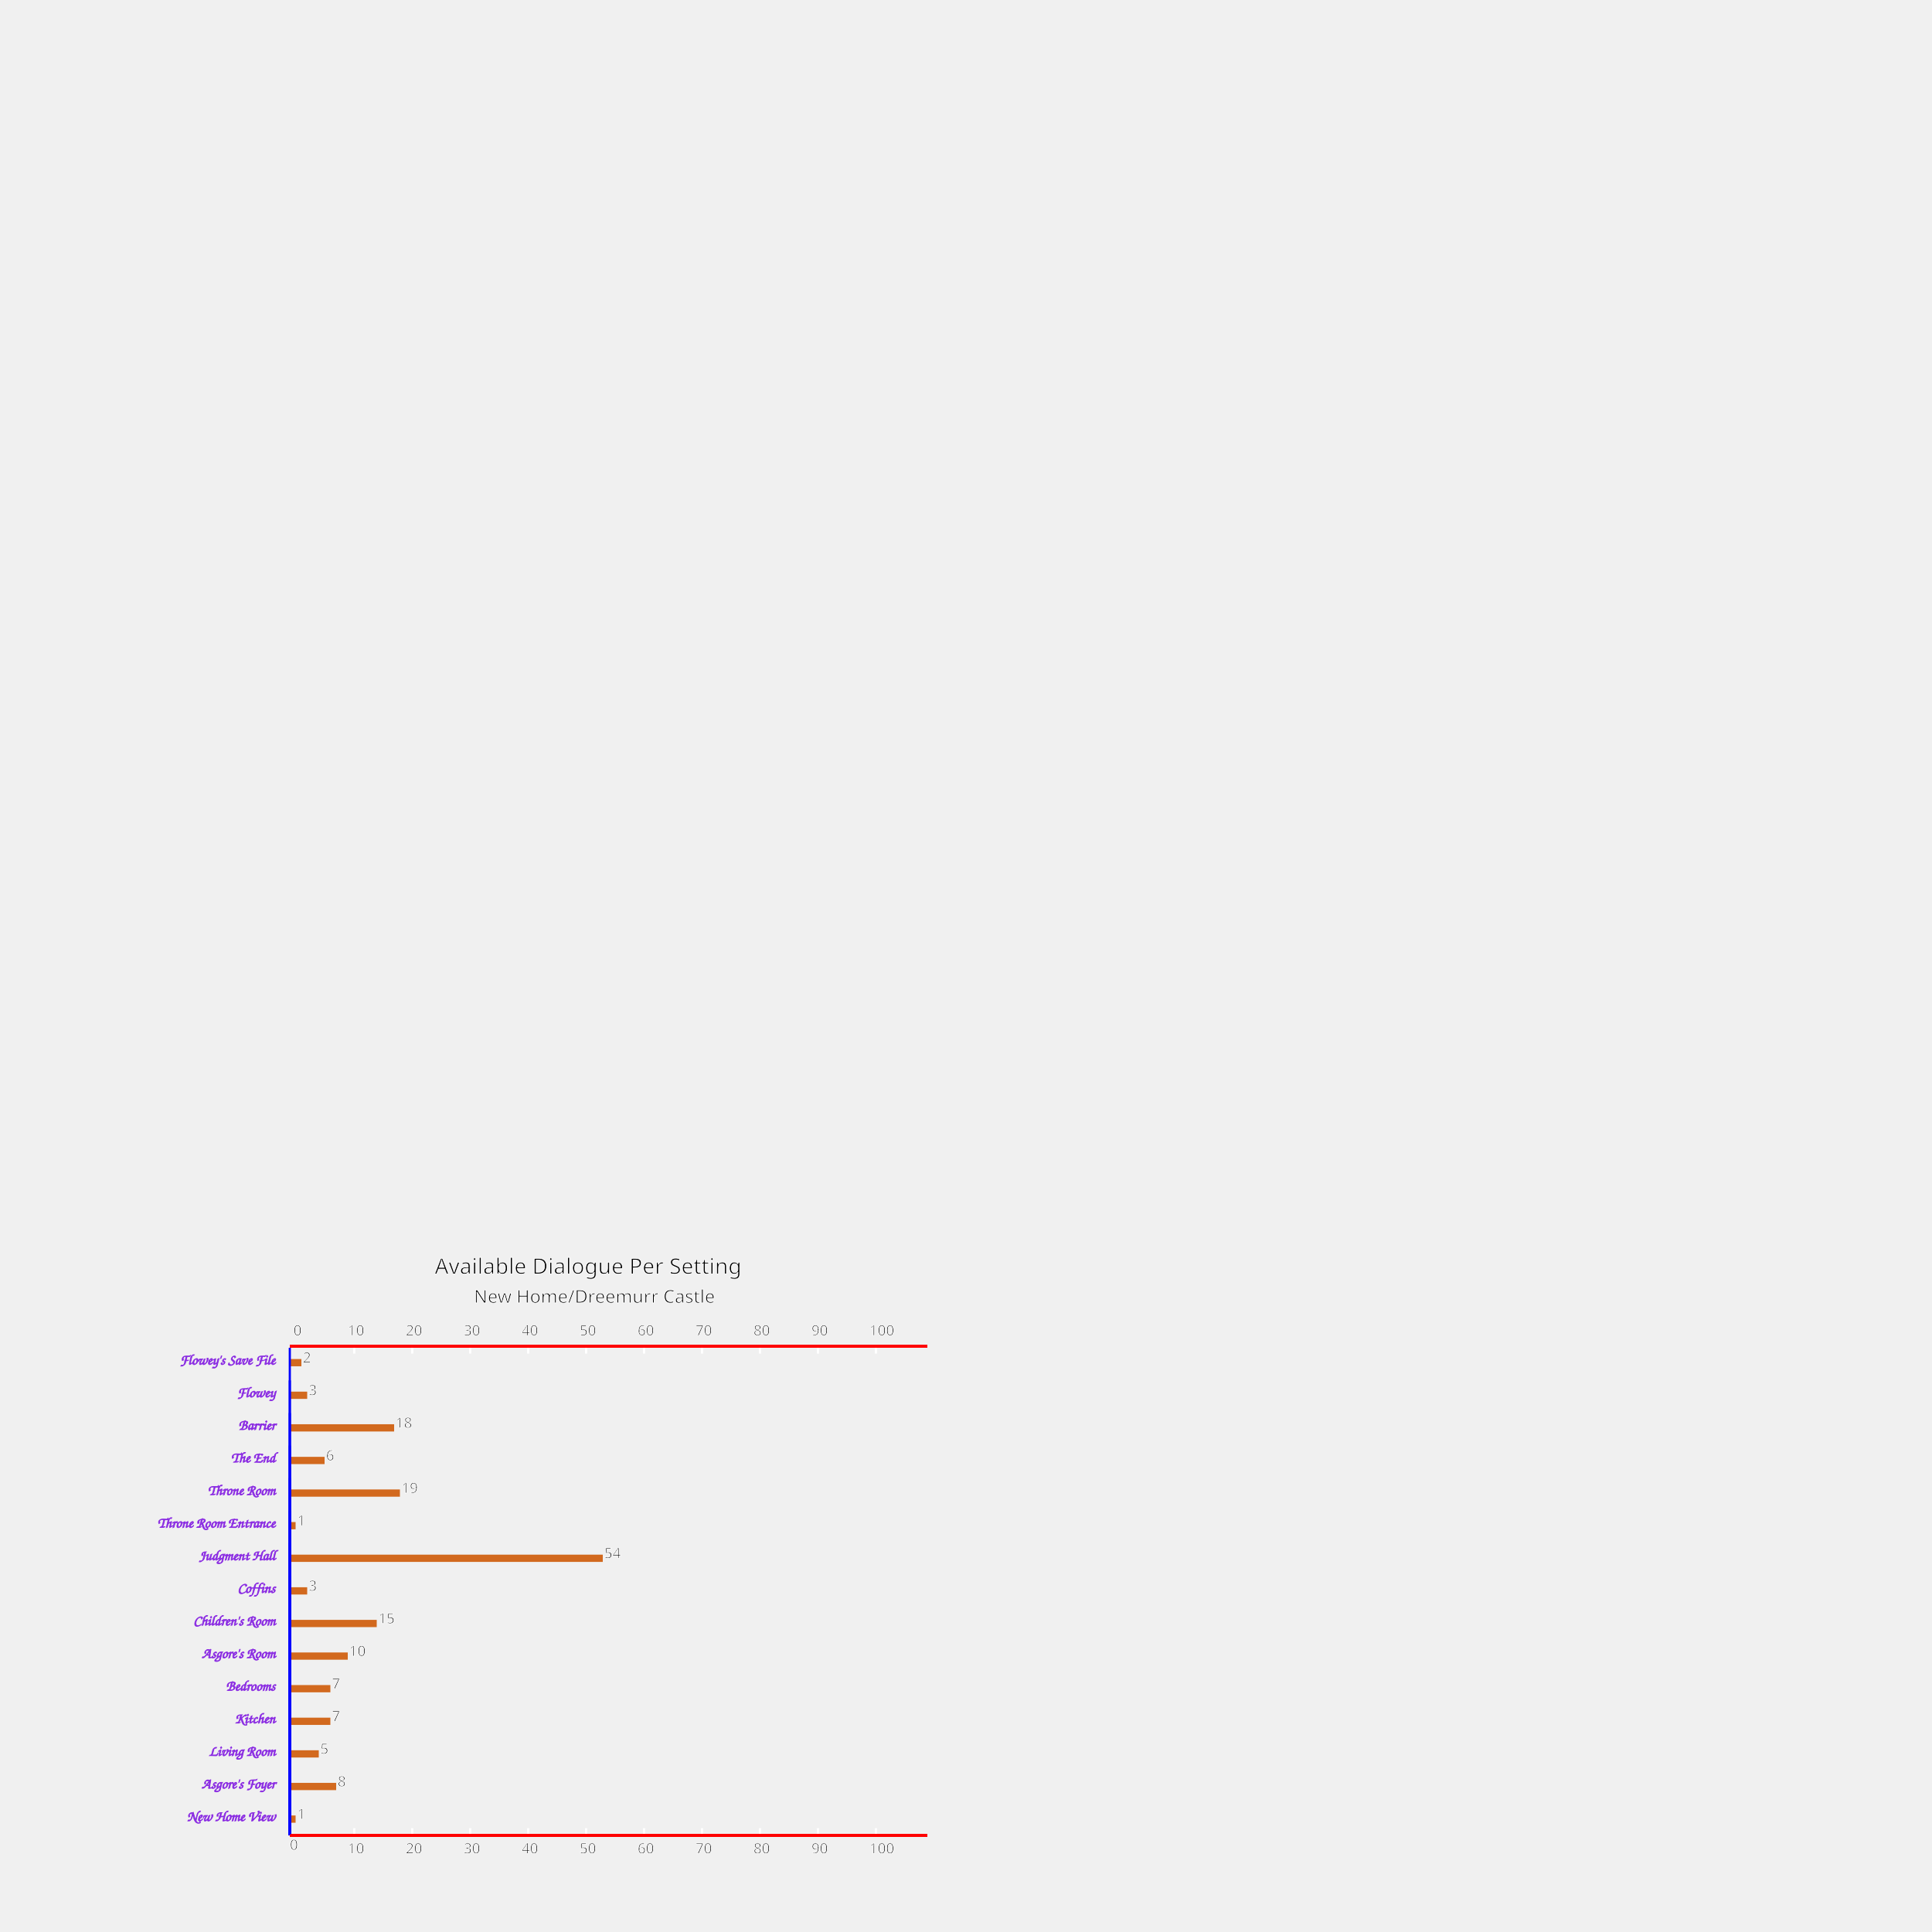
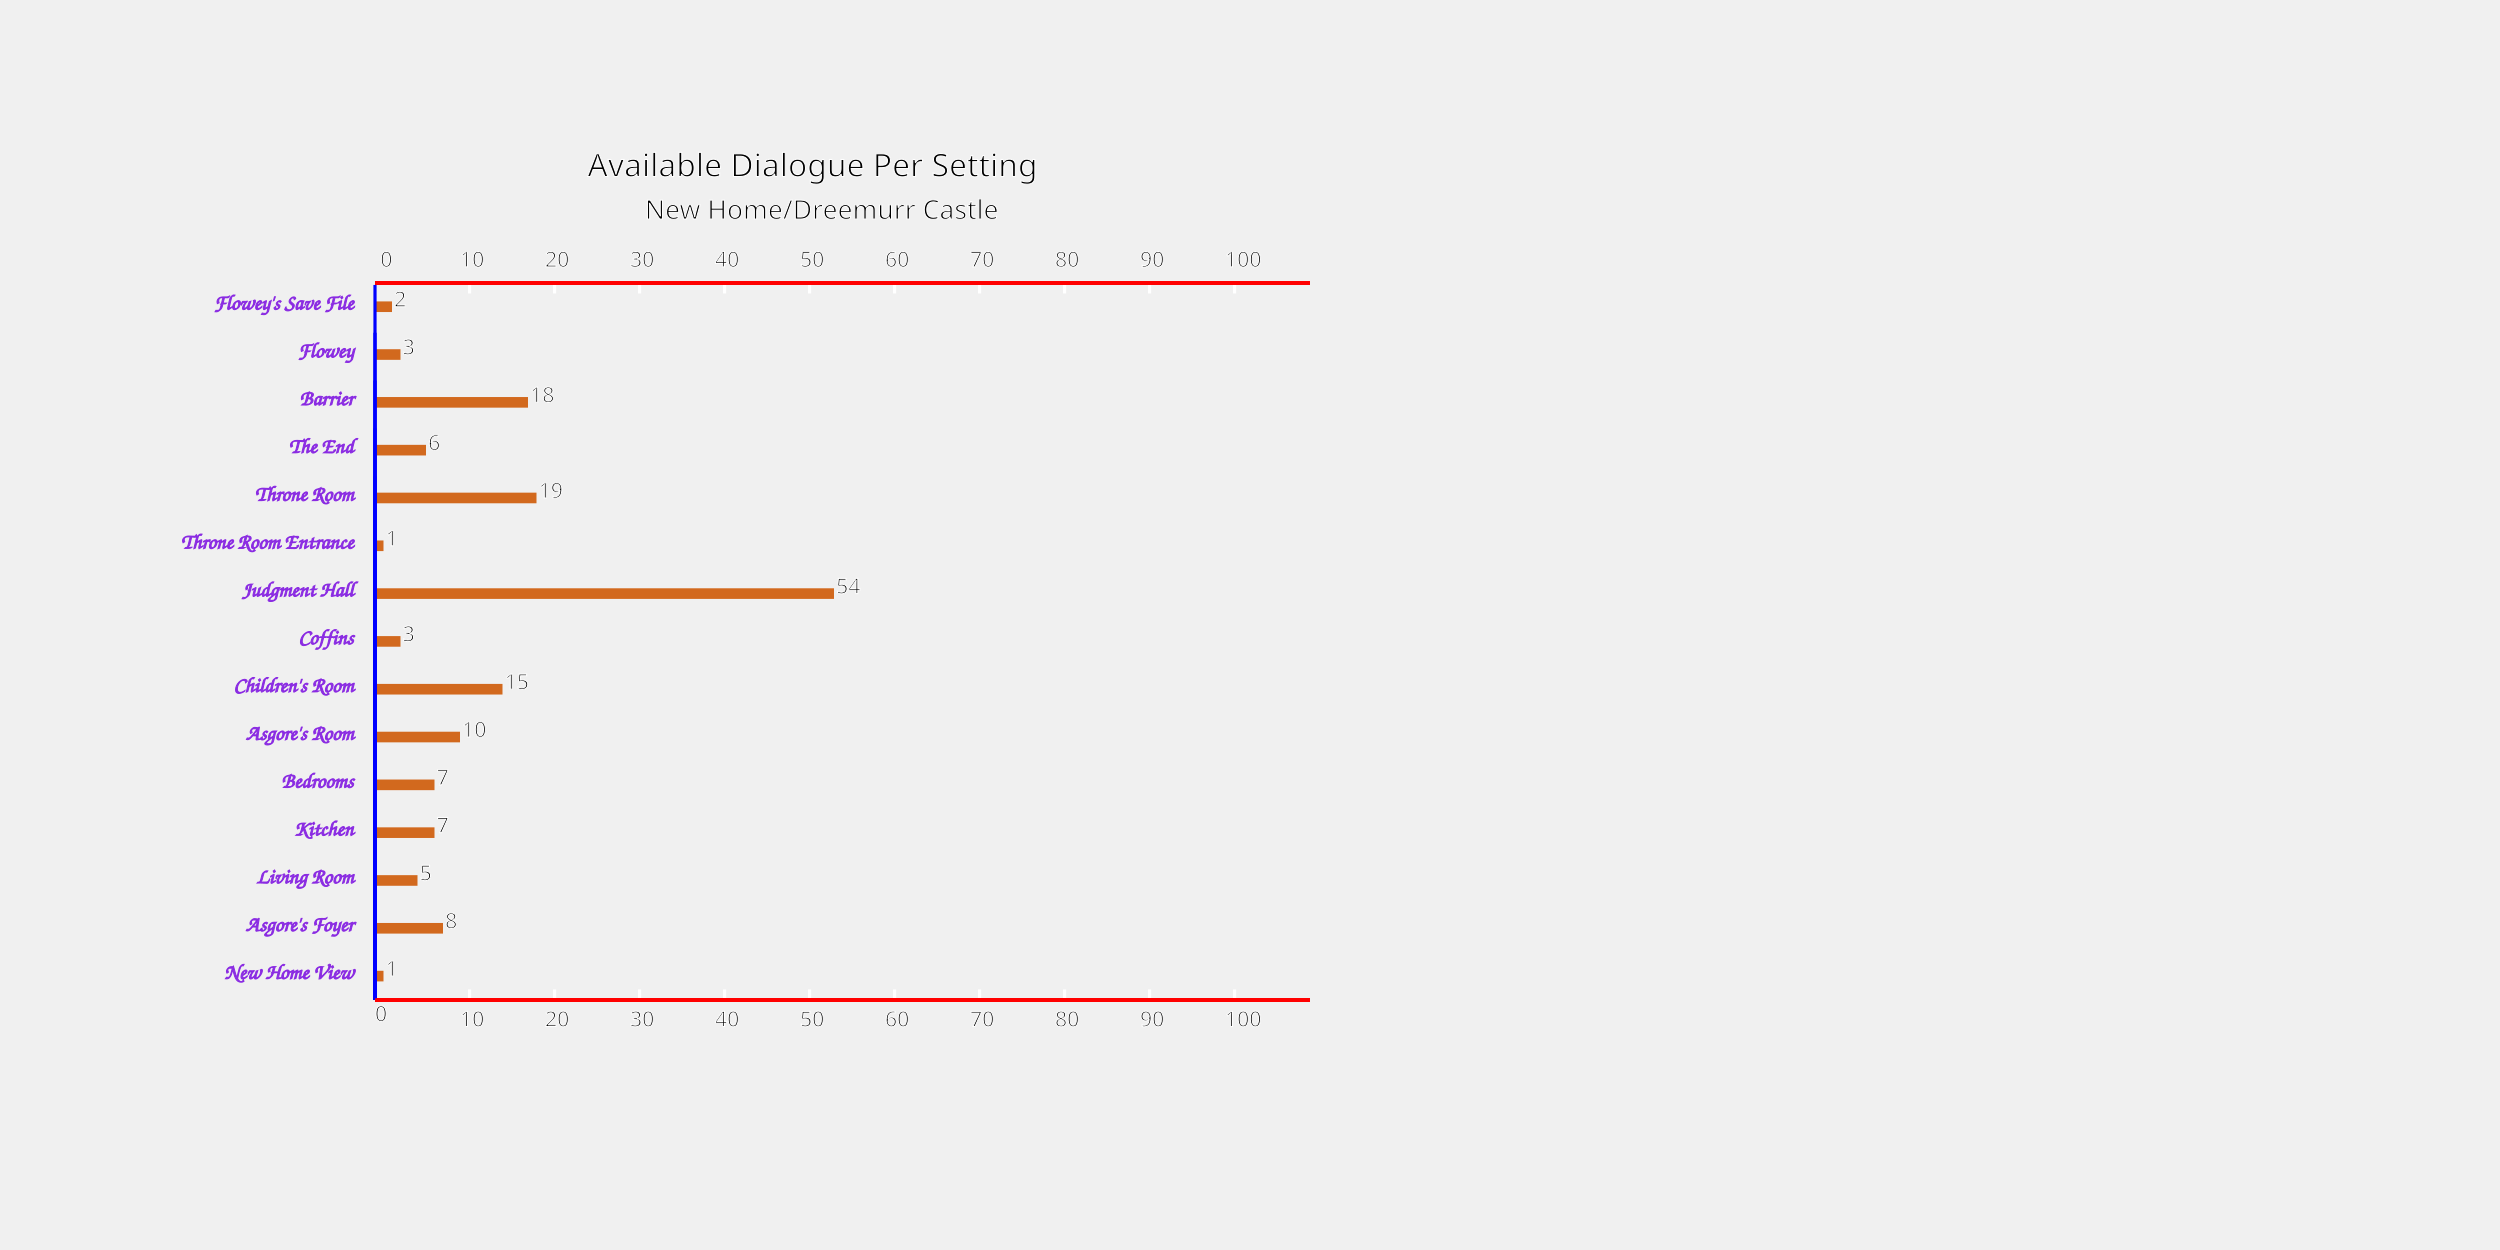
- <svg xmlns="http://www.w3.org/2000/svg" width="2000" height="2000" style="background-color: black;">
-   <g transform="translate(300, 1900), scale(.75)">
+ <svg xmlns="http://www.w3.org/2000/svg" width="2000" height="1000" style="background-color: black;">
+   <g transform="translate(300, 800), scale(.85)">
    <text x="0" y="20" font-size="20" font-family="papyrus" stroke="white">0</text>
    <text x="80" y="25" font-size="20" font-family="papyrus" stroke="white">10</text>
    <line x1="89" x2="89" y1="0" y2="-10" stroke-width="3" stroke="white" />
    <text x="160" y="25" font-size="20" font-family="papyrus" stroke="white">20</text>
    <line x1="169" x2="169" y1="0" y2="-10" stroke-width="3" stroke="white" />
    <text x="240" y="25" font-size="20" font-family="papyrus" stroke="white">30</text>
    <line x1="249" x2="249" y1="0" y2="-10" stroke-width="3" stroke="white" />
    <text x="320" y="25" font-size="20" font-family="papyrus" stroke="white">40</text>
    <line x1="329" x2="329" y1="0" y2="-10" stroke-width="3" stroke="white" />
    <text x="400" y="25" font-size="20" font-family="papyrus" stroke="white">50</text>
    <line x1="409" x2="409" y1="0" y2="-10" stroke-width="3" stroke="white" />
    <text x="480" y="25" font-size="20" font-family="papyrus" stroke="white">60</text>
    <line x1="489" x2="489" y1="0" y2="-10" stroke-width="3" stroke="white" />
    <text x="560" y="25" font-size="20" font-family="papyrus" stroke="white">70</text>
    <line x1="569" x2="569" y1="0" y2="-10" stroke-width="3" stroke="white" />
    <text x="640" y="25" font-size="20" font-family="papyrus" stroke="white">80</text>
    <line x1="649" x2="649" y1="0" y2="-10" stroke-width="3" stroke="white" />
    <text x="720" y="25" font-size="20" font-family="papyrus" stroke="white">90</text>
    <line x1="729" x2="729" y1="0" y2="-10" stroke-width="3" stroke="white" />
    <text x="800" y="25" font-size="20" font-family="papyrus" stroke="white">100</text>
    <line x1="809" x2="809" y1="0" y2="-10" stroke-width="3" stroke="white" />
    <text x="5" y="-690" font-size="20" font-family="papyrus" stroke="white">0</text>
    <text x="80" y="-690" font-size="20" font-family="papyrus" stroke="white">10</text>
    <line x1="89" x2="89" y1="-675" y2="-665" stroke-width="3" stroke="white" />
    <text x="160" y="-690" font-size="20" font-family="papyrus" stroke="white">20</text>
    <line x1="169" x2="169" y1="-675" y2="-665" stroke-width="3" stroke="white" />
    <text x="240" y="-690" font-size="20" font-family="papyrus" stroke="white">30</text>
    <line x1="249" x2="249" y1="-675" y2="-665" stroke-width="3" stroke="white" />
    <text x="320" y="-690" font-size="20" font-family="papyrus" stroke="white">40</text>
    <line x1="329" x2="329" y1="-675" y2="-665" stroke-width="3" stroke="white" />
    <text x="400" y="-690" font-size="20" font-family="papyrus" stroke="white">50</text>
    <line x1="409" x2="409" y1="-675" y2="-665" stroke-width="3" stroke="white" />
    <text x="480" y="-690" font-size="20" font-family="papyrus" stroke="white">60</text>
    <line x1="489" x2="489" y1="-675" y2="-665" stroke-width="3" stroke="white" />
    <text x="560" y="-690" font-size="20" font-family="papyrus" stroke="white">70</text>
    <line x1="569" x2="569" y1="-675" y2="-665" stroke-width="3" stroke="white" />
    <text x="640" y="-690" font-size="20" font-family="papyrus" stroke="white">80</text>
    <line x1="649" x2="649" y1="-675" y2="-665" stroke-width="3" stroke="white" />
    <text x="720" y="-690" font-size="20" font-family="papyrus" stroke="white">90</text>
    <line x1="729" x2="729" y1="-675" y2="-665" stroke-width="3" stroke="white" />
    <text x="800" y="-690" font-size="20" font-family="papyrus" stroke="white">100</text>
    <line x1="809" x2="809" y1="-675" y2="-665" stroke-width="3" stroke="white" />
    <text x="200" y="-775" stroke="white" font-size="30" font-family="papyrus">Available Dialogue Per
                  Setting
            </text>
    <text x="254" y="-735" stroke="white" font-size="25" font-family="papyrus">New Home/Dreemurr Castle</text>
    <g>
      <text x="-20" y="-20" fill="blueviolet" text-anchor="end" font-size="20" font-family="comic sans Ms" stroke="blueviolet">New Home View</text>
      <line x1="0" x2="8" y1="-22.5" y2="-22.5" stroke="chocolate" stroke-width="10" />
      <text x="10" y="-22.5" font-size="20" font-family="papyrus" stroke="white">1</text>
    </g>
    <line x1="0" y1="0" x2="0" y2="-43" stroke-width="3" stroke="blue" />
    <line x1="0" y1="0" x2="880" y2="0" stroke-width="3" stroke="red" />
    <line x1="0" y1="-675" x2="880" y2="-675" stroke-width="3" stroke="red" />
    <g>
      <text x="-20" y="-65" fill="blueviolet" text-anchor="end" font-size="20" font-family="comic sans Ms" stroke="blueviolet">Asgore's Foyer</text>
      <line x1="0" x2="64" y1="-67.5" y2="-67.5" stroke="chocolate" stroke-width="10" />
      <text x="66" y="-67.5" font-size="20" font-family="papyrus" stroke="white">8</text>
    </g>
    <line x1="0" y1="0" x2="0" y2="-88" stroke-width="3" stroke="blue" />
    <line x1="0" y1="0" x2="880" y2="0" stroke-width="3" stroke="red" />
    <line x1="0" y1="-675" x2="880" y2="-675" stroke-width="3" stroke="red" />
    <g>
      <text x="-20" y="-110" fill="blueviolet" text-anchor="end" font-size="20" font-family="comic sans Ms" stroke="blueviolet">Living Room</text>
      <line x1="0" x2="40" y1="-112.5" y2="-112.5" stroke="chocolate" stroke-width="10" />
      <text x="42" y="-112.5" font-size="20" font-family="papyrus" stroke="white">5</text>
    </g>
    <line x1="0" y1="0" x2="0" y2="-133" stroke-width="3" stroke="blue" />
    <line x1="0" y1="0" x2="880" y2="0" stroke-width="3" stroke="red" />
    <line x1="0" y1="-675" x2="880" y2="-675" stroke-width="3" stroke="red" />
    <g>
      <text x="-20" y="-155" fill="blueviolet" text-anchor="end" font-size="20" font-family="comic sans Ms" stroke="blueviolet">Kitchen</text>
      <line x1="0" x2="56" y1="-157.5" y2="-157.5" stroke="chocolate" stroke-width="10" />
      <text x="58" y="-157.5" font-size="20" font-family="papyrus" stroke="white">7</text>
    </g>
    <line x1="0" y1="0" x2="0" y2="-178" stroke-width="3" stroke="blue" />
    <line x1="0" y1="0" x2="880" y2="0" stroke-width="3" stroke="red" />
    <line x1="0" y1="-675" x2="880" y2="-675" stroke-width="3" stroke="red" />
    <g>
      <text x="-20" y="-200" fill="blueviolet" text-anchor="end" font-size="20" font-family="comic sans Ms" stroke="blueviolet">Bedrooms</text>
      <line x1="0" x2="56" y1="-202.5" y2="-202.5" stroke="chocolate" stroke-width="10" />
      <text x="58" y="-202.5" font-size="20" font-family="papyrus" stroke="white">7</text>
    </g>
    <line x1="0" y1="0" x2="0" y2="-223" stroke-width="3" stroke="blue" />
    <line x1="0" y1="0" x2="880" y2="0" stroke-width="3" stroke="red" />
    <line x1="0" y1="-675" x2="880" y2="-675" stroke-width="3" stroke="red" />
    <g>
      <text x="-20" y="-245" fill="blueviolet" text-anchor="end" font-size="20" font-family="comic sans Ms" stroke="blueviolet">Asgore's Room</text>
      <line x1="0" x2="80" y1="-247.5" y2="-247.5" stroke="chocolate" stroke-width="10" />
      <text x="82" y="-247.5" font-size="20" font-family="papyrus" stroke="white">10</text>
    </g>
    <line x1="0" y1="0" x2="0" y2="-268" stroke-width="3" stroke="blue" />
    <line x1="0" y1="0" x2="880" y2="0" stroke-width="3" stroke="red" />
    <line x1="0" y1="-675" x2="880" y2="-675" stroke-width="3" stroke="red" />
    <g>
      <text x="-20" y="-290" fill="blueviolet" text-anchor="end" font-size="20" font-family="comic sans Ms" stroke="blueviolet">Children's Room</text>
      <line x1="0" x2="120" y1="-292.5" y2="-292.5" stroke="chocolate" stroke-width="10" />
      <text x="122" y="-292.5" font-size="20" font-family="papyrus" stroke="white">15</text>
    </g>
    <line x1="0" y1="0" x2="0" y2="-313" stroke-width="3" stroke="blue" />
    <line x1="0" y1="0" x2="880" y2="0" stroke-width="3" stroke="red" />
    <line x1="0" y1="-675" x2="880" y2="-675" stroke-width="3" stroke="red" />
    <g>
      <text x="-20" y="-335" fill="blueviolet" text-anchor="end" font-size="20" font-family="comic sans Ms" stroke="blueviolet">Coffins</text>
      <line x1="0" x2="24" y1="-337.5" y2="-337.5" stroke="chocolate" stroke-width="10" />
      <text x="26" y="-337.5" font-size="20" font-family="papyrus" stroke="white">3</text>
    </g>
    <line x1="0" y1="0" x2="0" y2="-358" stroke-width="3" stroke="blue" />
    <line x1="0" y1="0" x2="880" y2="0" stroke-width="3" stroke="red" />
    <line x1="0" y1="-675" x2="880" y2="-675" stroke-width="3" stroke="red" />
    <g>
      <text x="-20" y="-380" fill="blueviolet" text-anchor="end" font-size="20" font-family="comic sans Ms" stroke="blueviolet">Judgment Hall</text>
      <line x1="0" x2="432" y1="-382.5" y2="-382.5" stroke="chocolate" stroke-width="10" />
      <text x="434" y="-382.5" font-size="20" font-family="papyrus" stroke="white">54</text>
    </g>
    <line x1="0" y1="0" x2="0" y2="-403" stroke-width="3" stroke="blue" />
    <line x1="0" y1="0" x2="880" y2="0" stroke-width="3" stroke="red" />
    <line x1="0" y1="-675" x2="880" y2="-675" stroke-width="3" stroke="red" />
    <g>
      <text x="-20" y="-425" fill="blueviolet" text-anchor="end" font-size="20" font-family="comic sans Ms" stroke="blueviolet">Throne Room Entrance</text>
      <line x1="0" x2="8" y1="-427.5" y2="-427.5" stroke="chocolate" stroke-width="10" />
      <text x="10" y="-427.5" font-size="20" font-family="papyrus" stroke="white">1</text>
    </g>
    <line x1="0" y1="0" x2="0" y2="-448" stroke-width="3" stroke="blue" />
    <line x1="0" y1="0" x2="880" y2="0" stroke-width="3" stroke="red" />
    <line x1="0" y1="-675" x2="880" y2="-675" stroke-width="3" stroke="red" />
    <g>
      <text x="-20" y="-470" fill="blueviolet" text-anchor="end" font-size="20" font-family="comic sans Ms" stroke="blueviolet">Throne Room</text>
      <line x1="0" x2="152" y1="-472.5" y2="-472.5" stroke="chocolate" stroke-width="10" />
      <text x="154" y="-472.5" font-size="20" font-family="papyrus" stroke="white">19</text>
    </g>
    <line x1="0" y1="0" x2="0" y2="-493" stroke-width="3" stroke="blue" />
    <line x1="0" y1="0" x2="880" y2="0" stroke-width="3" stroke="red" />
    <line x1="0" y1="-675" x2="880" y2="-675" stroke-width="3" stroke="red" />
    <g>
      <text x="-20" y="-515" fill="blueviolet" text-anchor="end" font-size="20" font-family="comic sans Ms" stroke="blueviolet">The End</text>
      <line x1="0" x2="48" y1="-517.5" y2="-517.5" stroke="chocolate" stroke-width="10" />
      <text x="50" y="-517.5" font-size="20" font-family="papyrus" stroke="white">6</text>
    </g>
    <line x1="0" y1="0" x2="0" y2="-538" stroke-width="3" stroke="blue" />
    <line x1="0" y1="0" x2="880" y2="0" stroke-width="3" stroke="red" />
    <line x1="0" y1="-675" x2="880" y2="-675" stroke-width="3" stroke="red" />
    <g>
      <text x="-20" y="-560" fill="blueviolet" text-anchor="end" font-size="20" font-family="comic sans Ms" stroke="blueviolet">Barrier</text>
      <line x1="0" x2="144" y1="-562.5" y2="-562.5" stroke="chocolate" stroke-width="10" />
      <text x="146" y="-562.5" font-size="20" font-family="papyrus" stroke="white">18</text>
    </g>
    <line x1="0" y1="0" x2="0" y2="-583" stroke-width="3" stroke="blue" />
    <line x1="0" y1="0" x2="880" y2="0" stroke-width="3" stroke="red" />
    <line x1="0" y1="-675" x2="880" y2="-675" stroke-width="3" stroke="red" />
    <g>
      <text x="-20" y="-605" fill="blueviolet" text-anchor="end" font-size="20" font-family="comic sans Ms" stroke="blueviolet">Flowey</text>
      <line x1="0" x2="24" y1="-607.5" y2="-607.5" stroke="chocolate" stroke-width="10" />
      <text x="26" y="-607.5" font-size="20" font-family="papyrus" stroke="white">3</text>
    </g>
    <line x1="0" y1="0" x2="0" y2="-628" stroke-width="3" stroke="blue" />
    <line x1="0" y1="0" x2="880" y2="0" stroke-width="3" stroke="red" />
    <line x1="0" y1="-675" x2="880" y2="-675" stroke-width="3" stroke="red" />
    <g>
      <text x="-20" y="-650" fill="blueviolet" text-anchor="end" font-size="20" font-family="comic sans Ms" stroke="blueviolet">Flowey's Save File</text>
      <line x1="0" x2="16" y1="-652.5" y2="-652.5" stroke="chocolate" stroke-width="10" />
      <text x="18" y="-652.5" font-size="20" font-family="papyrus" stroke="white">2</text>
    </g>
    <line x1="0" y1="0" x2="0" y2="-673" stroke-width="3" stroke="blue" />
    <line x1="0" y1="0" x2="880" y2="0" stroke-width="3" stroke="red" />
    <line x1="0" y1="-675" x2="880" y2="-675" stroke-width="3" stroke="red" />
  </g>
</svg>
